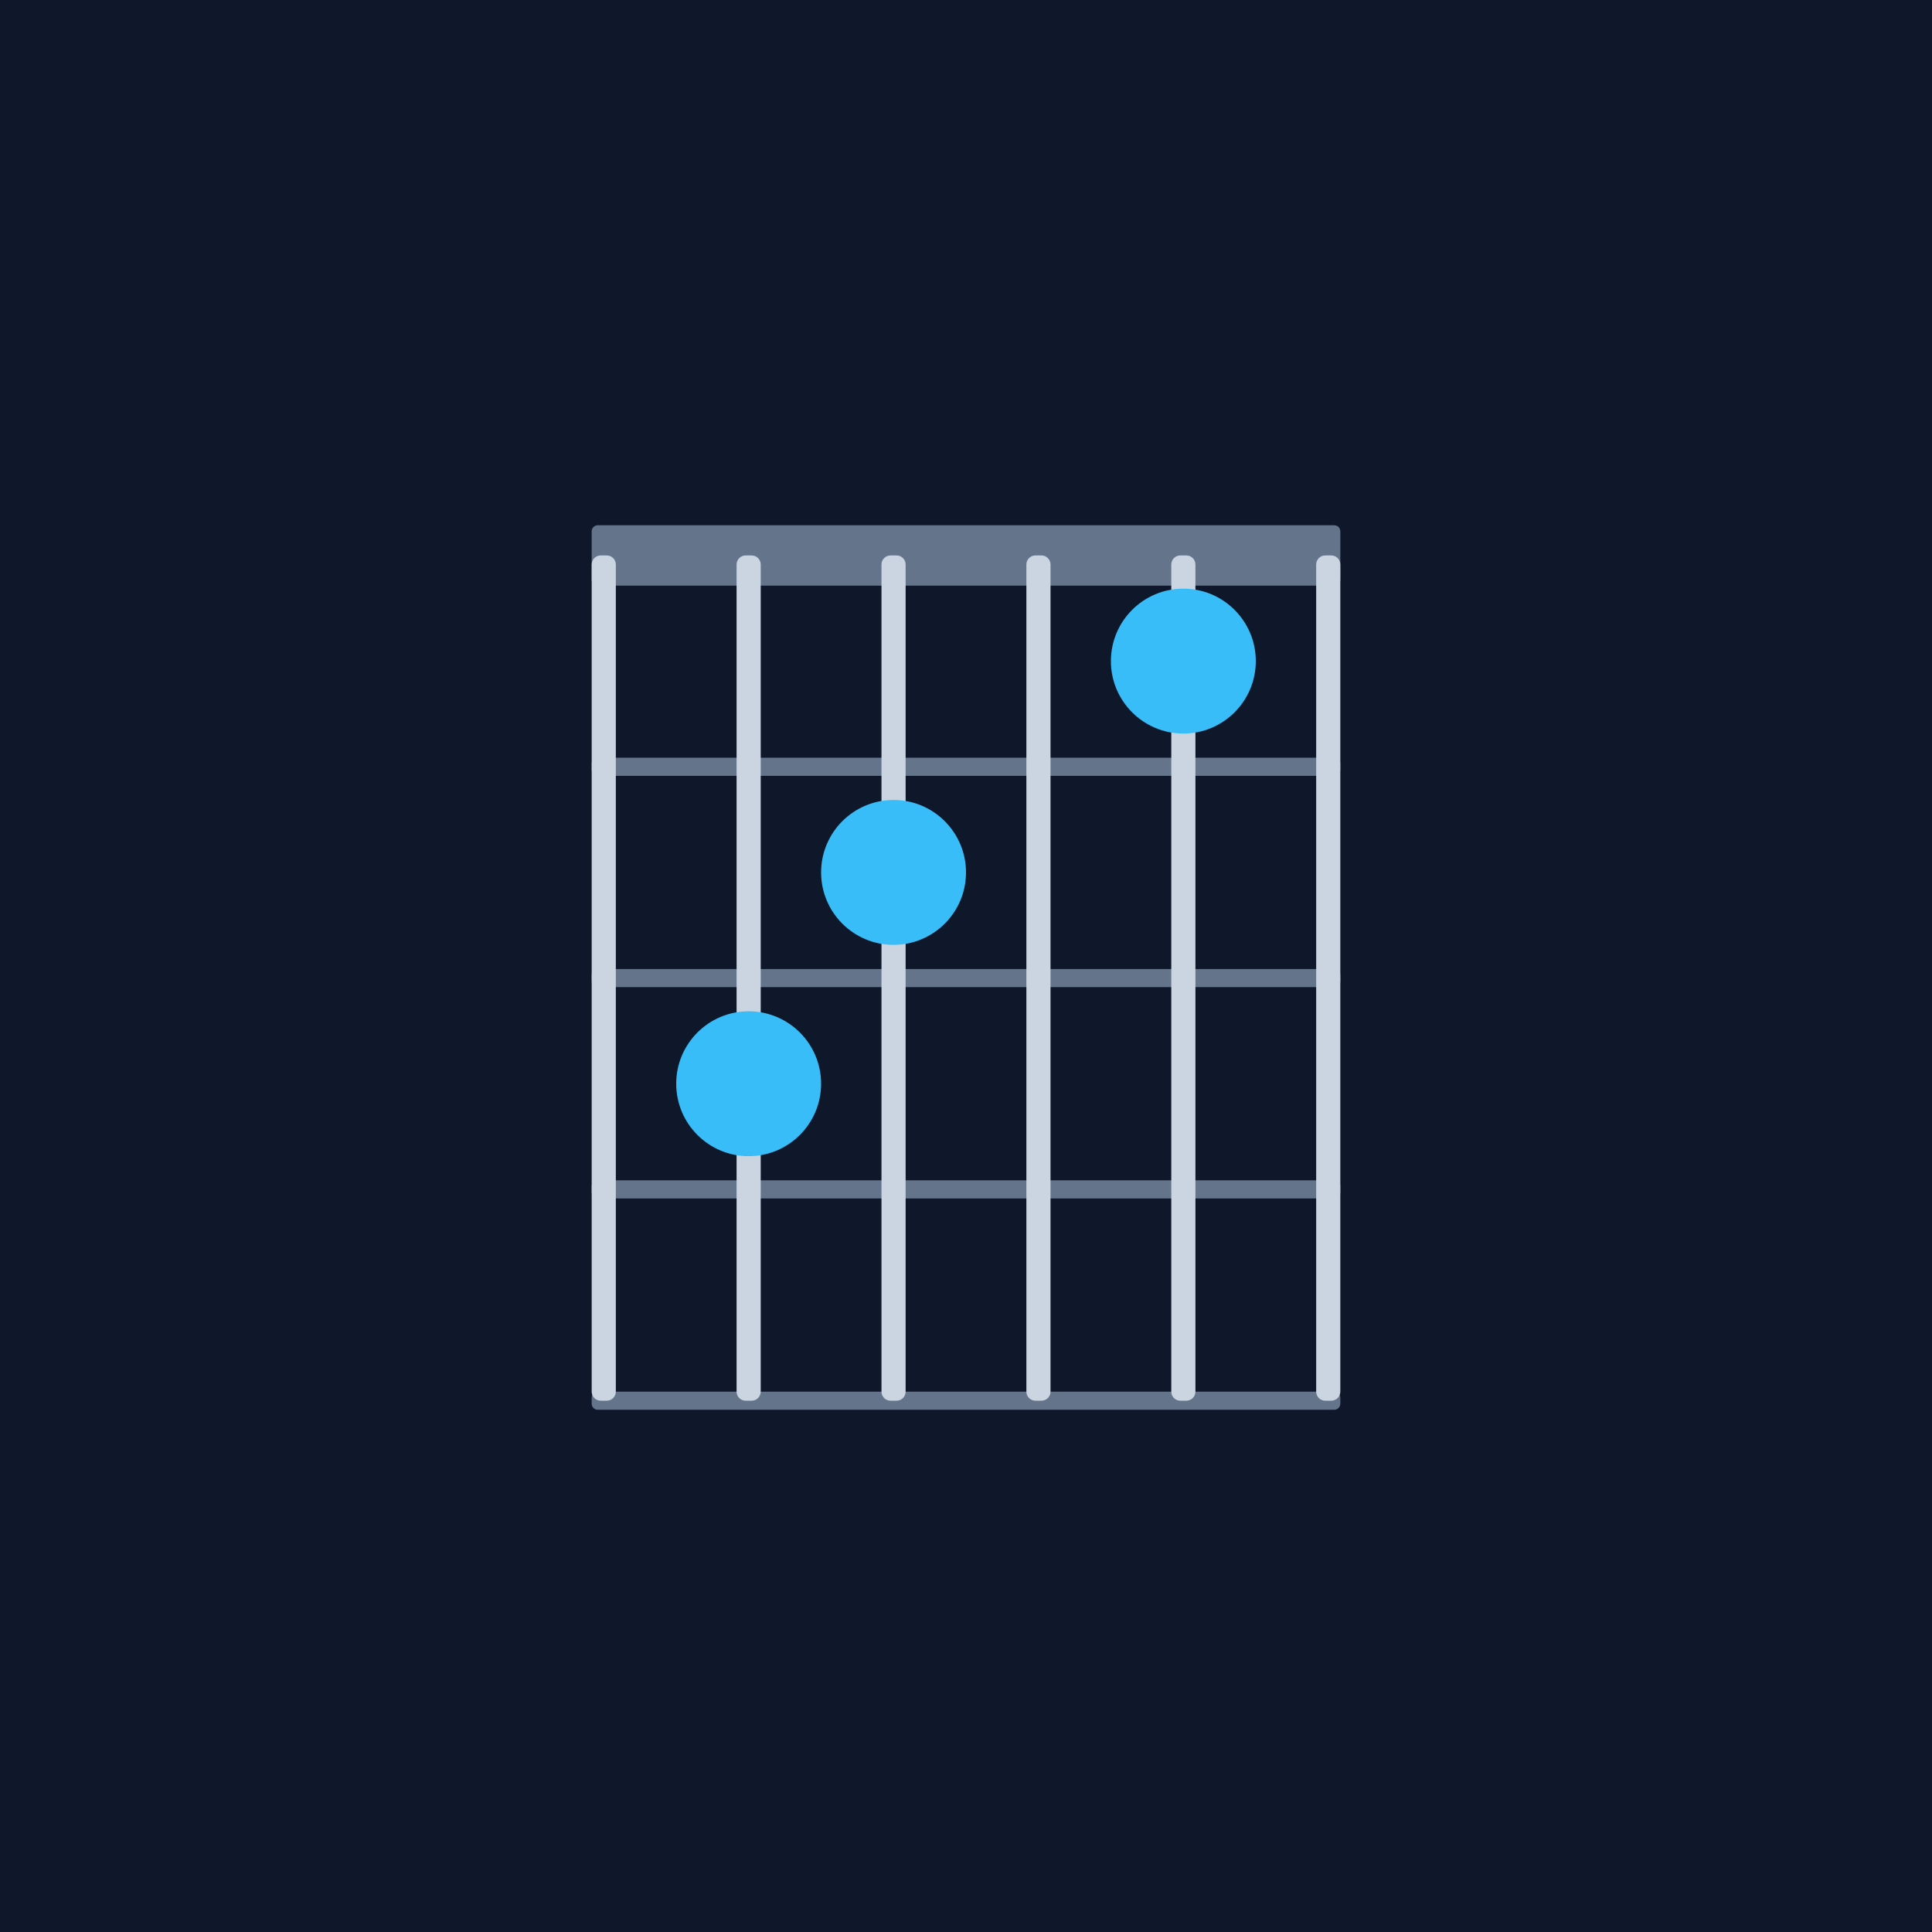
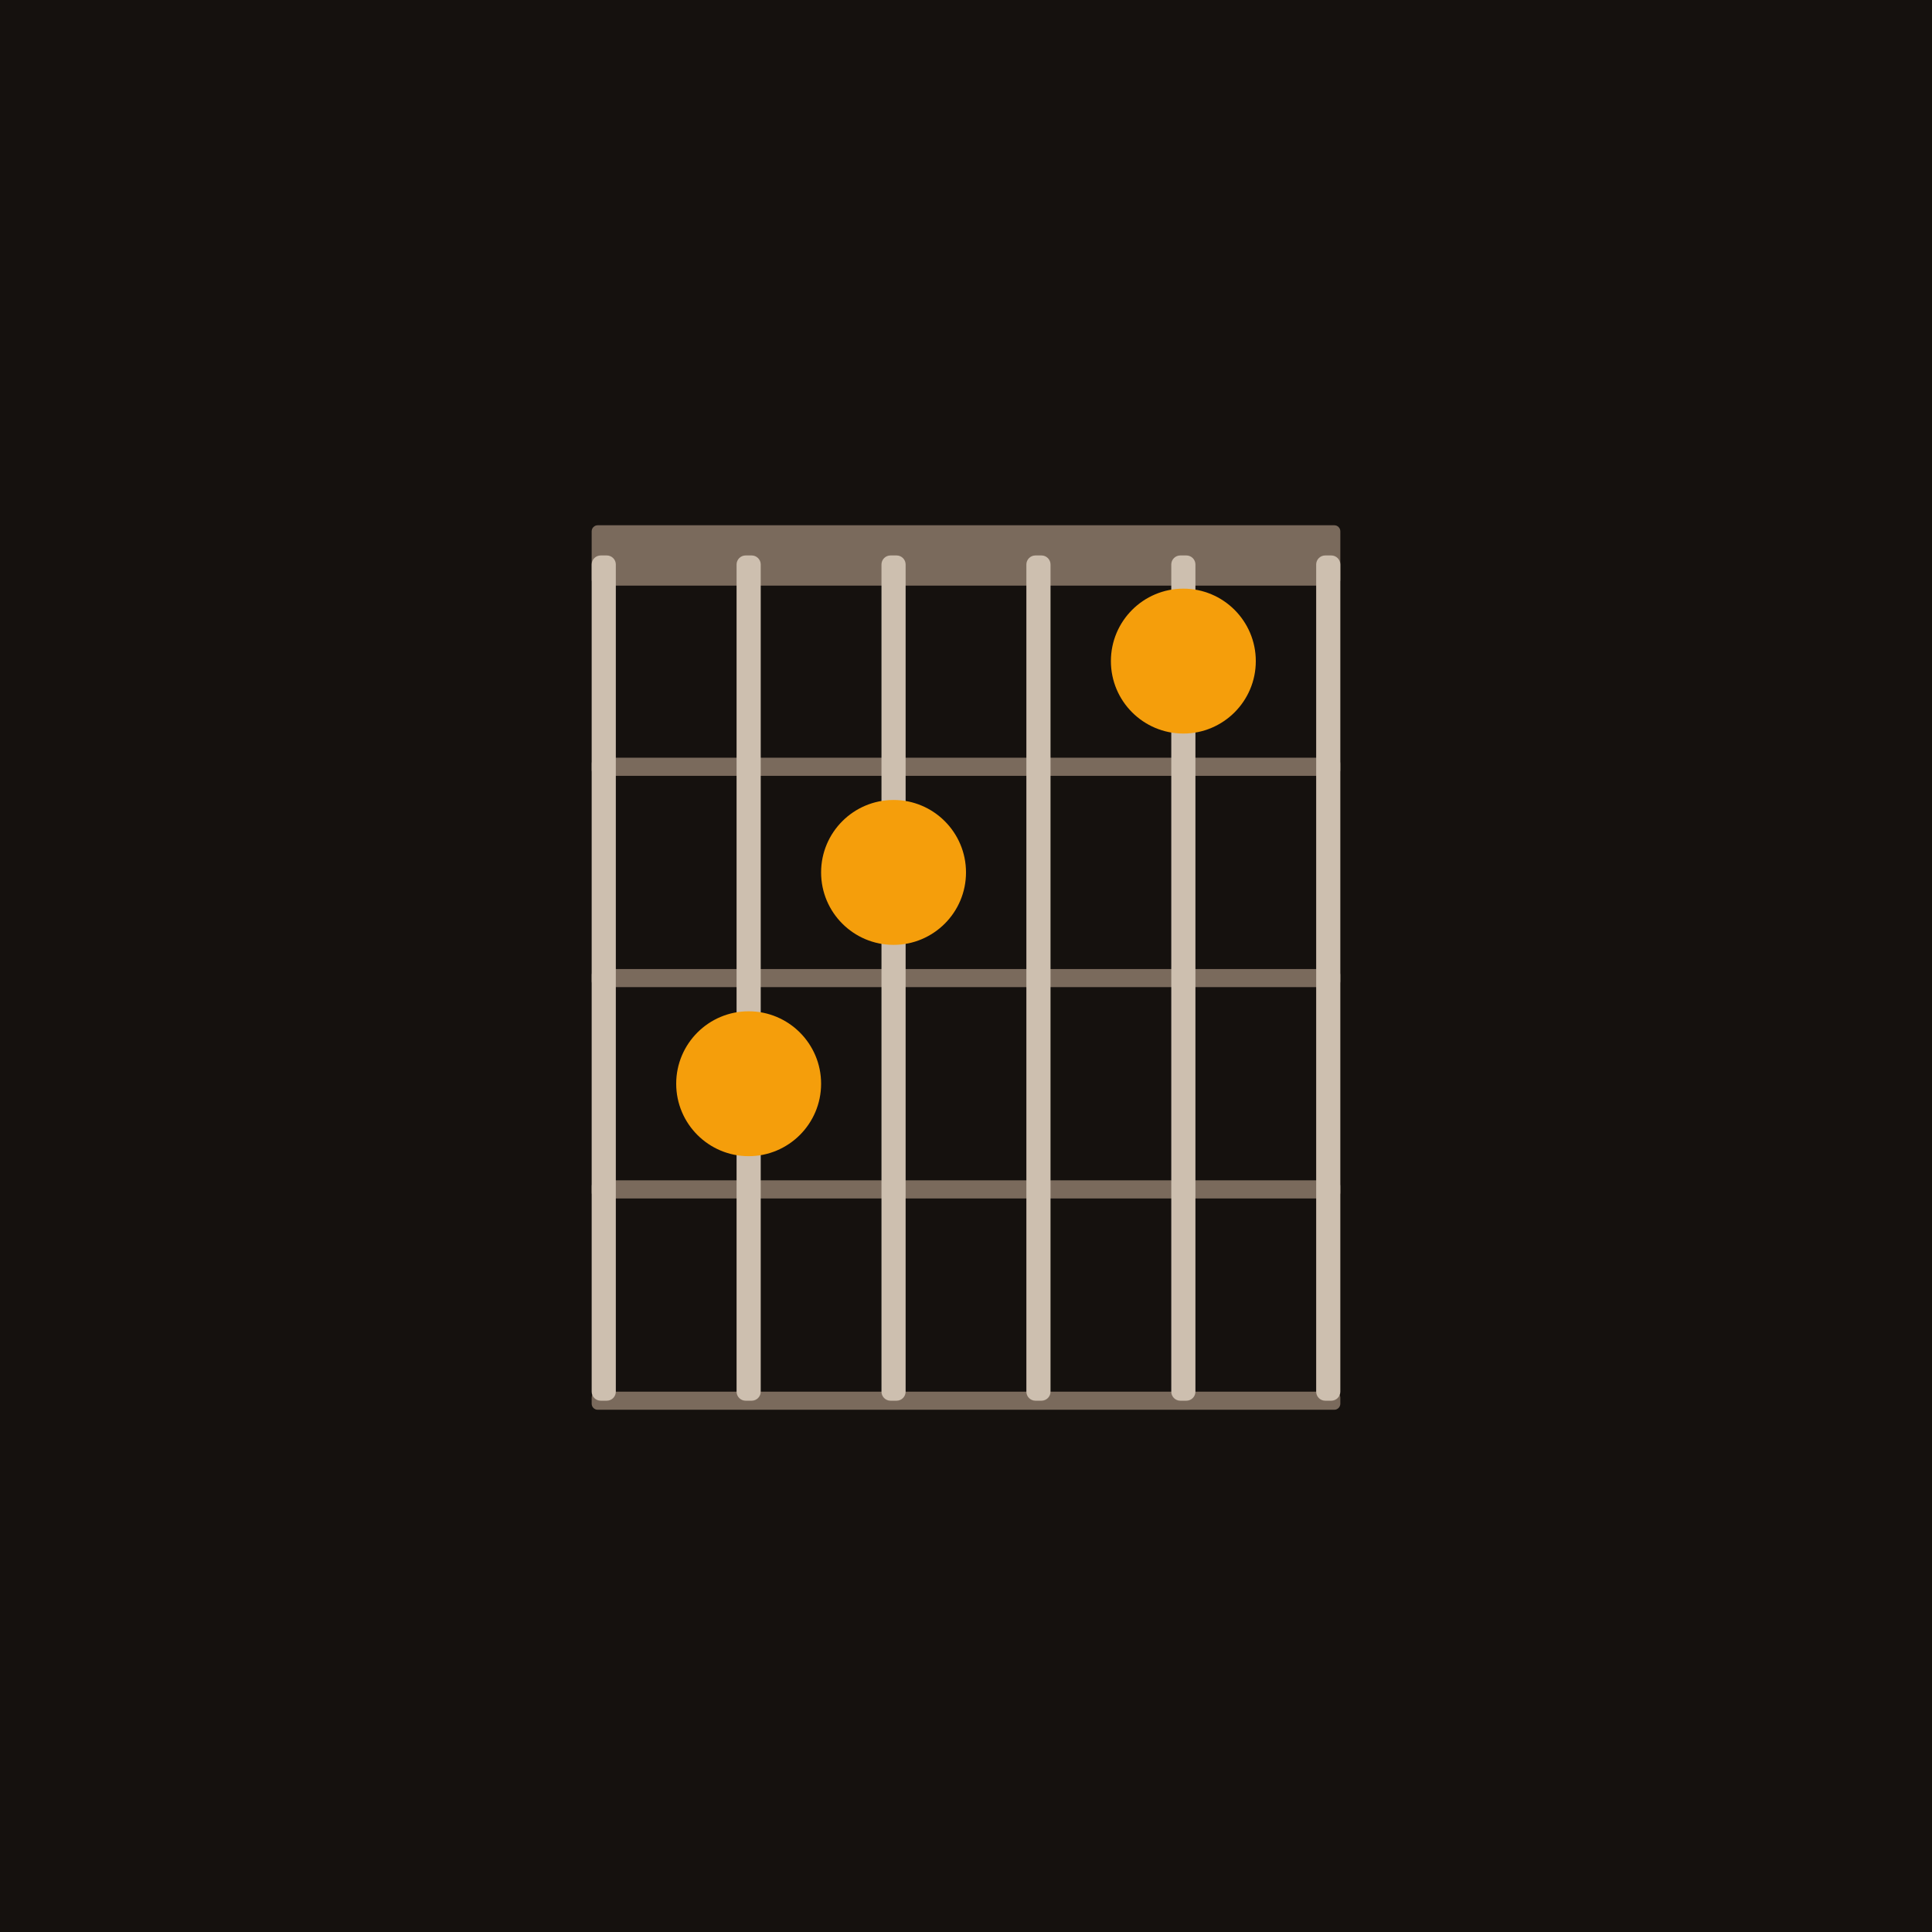
<svg xmlns="http://www.w3.org/2000/svg" viewBox="0 0 512 512">
-   <rect x="0.0" y="0.0" width="512.0" height="512.0" rx="0.0" fill="#0f172a" />
-   <rect x="156.8" y="139.2" width="198.4" height="16.0" rx="1.6" fill="#64748b" />
-   <rect x="156.8" y="200.8" width="198.4" height="4.8" rx="1.6" fill="#64748b" />
-   <rect x="156.8" y="256.8" width="198.4" height="4.8" rx="1.6" fill="#64748b" />
-   <rect x="156.8" y="312.8" width="198.4" height="4.8" rx="1.6" fill="#64748b" />
-   <rect x="156.8" y="368.8" width="198.4" height="4.8" rx="1.6" fill="#64748b" />
-   <rect x="156.8" y="147.2" width="6.4" height="224.0" rx="2.4" fill="#cbd5e1" />
-   <rect x="195.2" y="147.2" width="6.4" height="224.0" rx="2.4" fill="#cbd5e1" />
-   <rect x="233.6" y="147.2" width="6.4" height="224.0" rx="2.4" fill="#cbd5e1" />
-   <rect x="272.0" y="147.2" width="6.4" height="224.0" rx="2.4" fill="#cbd5e1" />
-   <rect x="310.4" y="147.2" width="6.4" height="224.0" rx="2.4" fill="#cbd5e1" />
-   <rect x="348.8" y="147.2" width="6.4" height="224.0" rx="2.4" fill="#cbd5e1" />
-   <circle cx="198.4" cy="287.2" r="19.2" fill="#38bdf8" />
-   <circle cx="236.8" cy="231.2" r="19.2" fill="#38bdf8" />
-   <circle cx="313.6" cy="175.2" r="19.2" fill="#38bdf8" />
+   <rect x="0.0" y="0.0" width="512.0" height="512.0" rx="0.0" fill="#15110e" />
+   <rect x="156.8" y="139.2" width="198.4" height="16.0" rx="1.6" fill="#7a6a5c" />
+   <rect x="156.8" y="200.8" width="198.4" height="4.8" rx="1.6" fill="#7a6a5c" />
+   <rect x="156.8" y="256.8" width="198.4" height="4.8" rx="1.6" fill="#7a6a5c" />
+   <rect x="156.8" y="312.8" width="198.4" height="4.8" rx="1.6" fill="#7a6a5c" />
+   <rect x="156.8" y="368.8" width="198.4" height="4.8" rx="1.6" fill="#7a6a5c" />
+   <rect x="156.8" y="147.2" width="6.4" height="224.0" rx="2.4" fill="#cdbfaf" />
+   <rect x="195.2" y="147.2" width="6.4" height="224.0" rx="2.4" fill="#cdbfaf" />
+   <rect x="233.6" y="147.2" width="6.4" height="224.0" rx="2.4" fill="#cdbfaf" />
+   <rect x="272.0" y="147.2" width="6.4" height="224.0" rx="2.4" fill="#cdbfaf" />
+   <rect x="310.4" y="147.2" width="6.4" height="224.0" rx="2.4" fill="#cdbfaf" />
+   <rect x="348.8" y="147.2" width="6.4" height="224.0" rx="2.4" fill="#cdbfaf" />
+   <circle cx="198.4" cy="287.2" r="19.2" fill="#f59e0b" />
+   <circle cx="236.8" cy="231.2" r="19.2" fill="#f59e0b" />
+   <circle cx="313.6" cy="175.2" r="19.2" fill="#f59e0b" />
</svg>
